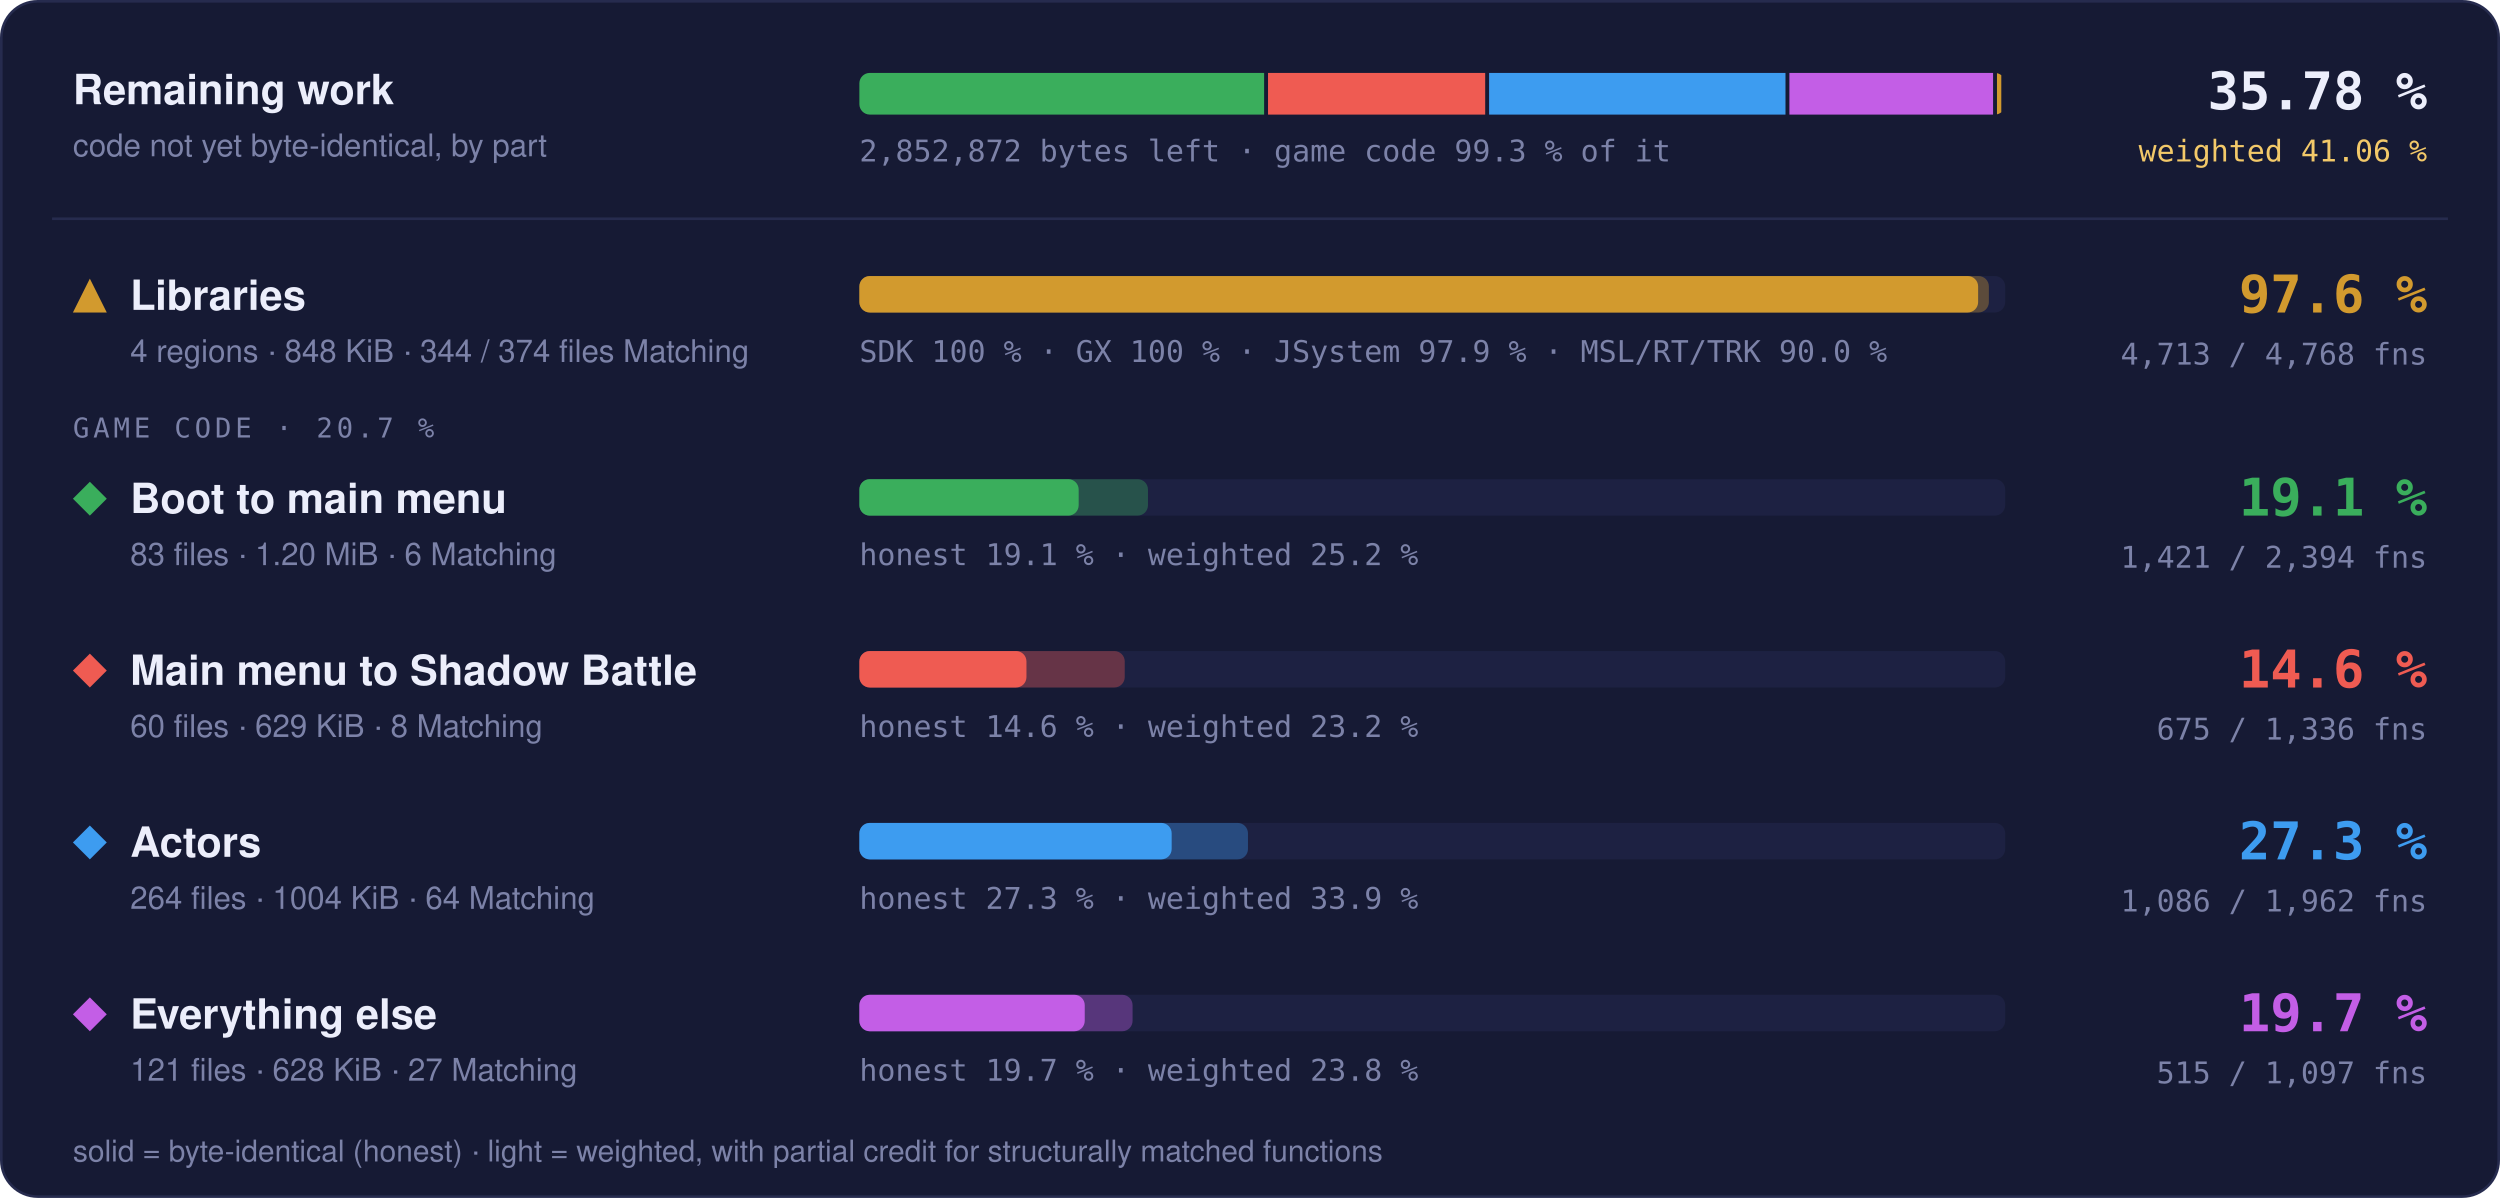
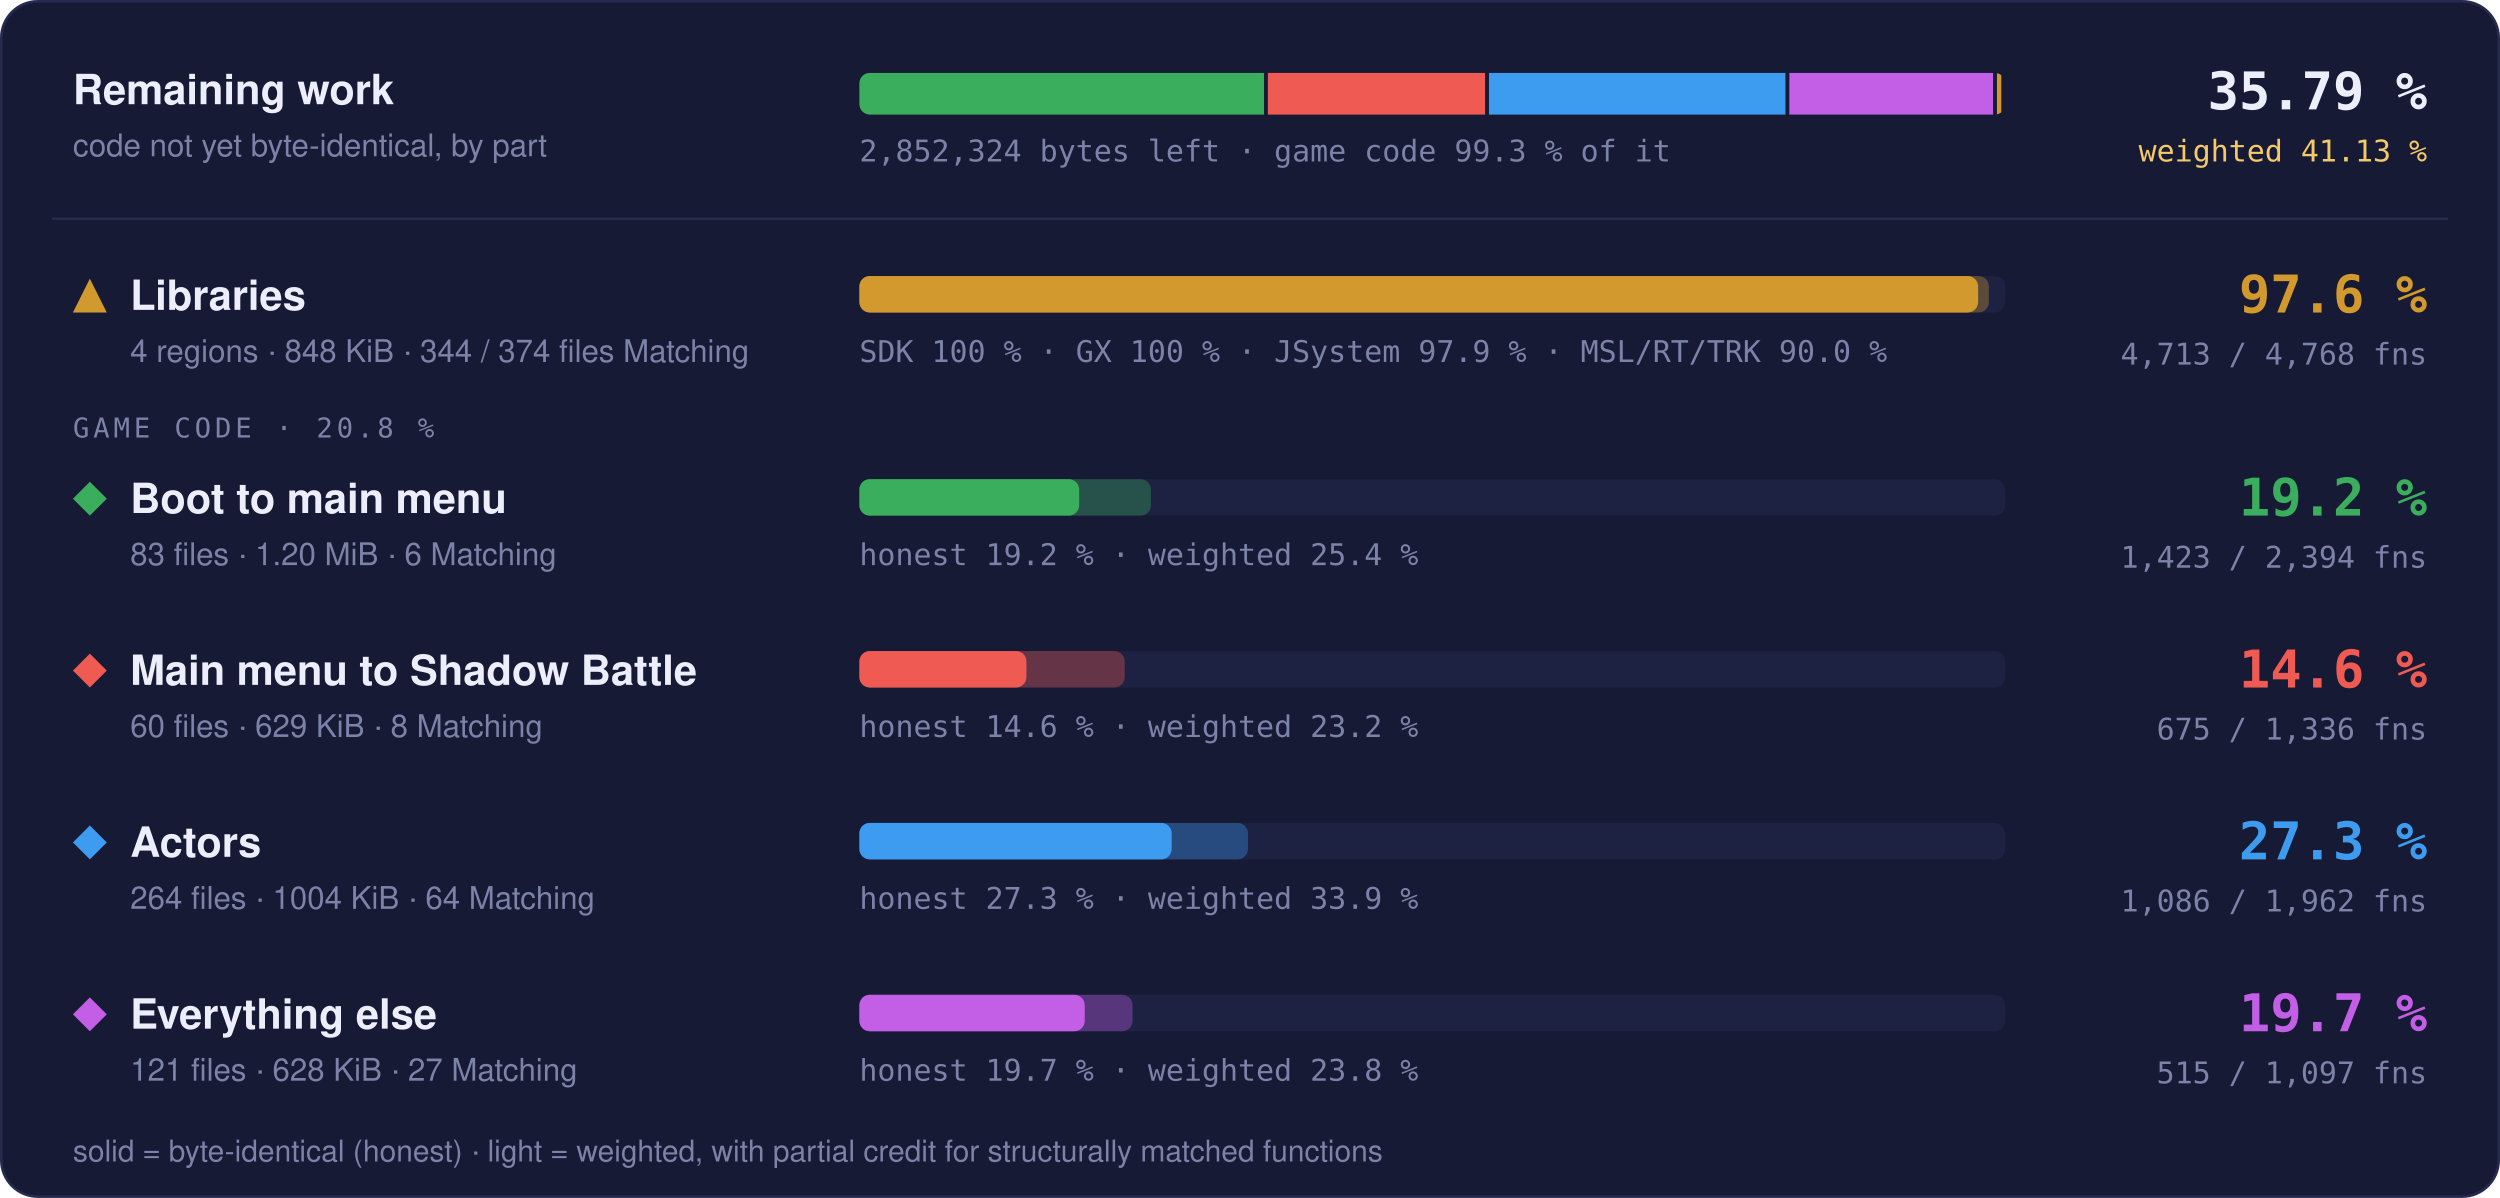
- <svg xmlns="http://www.w3.org/2000/svg" width="960" height="460" viewBox="0 0 960 460" role="img" aria-label="Progress overview: Libraries 97.6 % of code, 4713 of 4768 functions; Boot to main menu 19.1 % of code, 1421 of 2394 functions; Main menu to Shadow Battle 14.6 % of code, 675 of 1336 functions; Actors 27.3 % of code, 1086 of 1962 functions; Everything else 19.7 % of code, 515 of 1097 functions">
+ <svg xmlns="http://www.w3.org/2000/svg" width="960" height="460" viewBox="0 0 960 460" role="img" aria-label="Progress overview: Libraries 97.6 % of code, 4713 of 4768 functions; Boot to main menu 19.2 % of code, 1423 of 2394 functions; Main menu to Shadow Battle 14.6 % of code, 675 of 1336 functions; Actors 27.3 % of code, 1086 of 1962 functions; Everything else 19.7 % of code, 515 of 1097 functions">
  <style>text { font-family: -apple-system, BlinkMacSystemFont, 'Segoe UI', Helvetica, Arial, sans-serif; } .mono { font-family: ui-monospace, SFMono-Regular, 'SF Mono', Menlo, Consolas, monospace; } .grow { transform-box: fill-box; transform-origin: 0 50%; animation: grow 1.4s cubic-bezier(.2,.8,.2,1) both; } @keyframes grow { from { transform: scaleX(0); } } @media (prefers-reduced-motion: reduce) { * { animation: none !important; } }</style>
  <rect x="0.5" y="0.5" width="959" height="459" rx="14" fill="#161a34" stroke="#262b4e" />
  <text x="28" y="40" font-size="16" font-weight="700" fill="#eceefb">Remaining work</text>
  <text x="28" y="60" font-size="12" fill="#7c82a8">code not yet byte-identical, by part</text>
  <clipPath id="rw">
    <rect x="330" y="28" width="440" height="16" rx="4" />
  </clipPath>
  <g clip-path="url(#rw)">
-     <rect class="grow" x="330.00" y="28" width="155.42" height="16" fill="#3aae5c" />
-     <rect class="grow" x="486.92" y="28" width="83.39" height="16" fill="#ef5b52" />
-     <rect class="grow" x="571.81" y="28" width="113.82" height="16" fill="#3d9cf0" />
-     <rect class="grow" x="687.13" y="28" width="78.21" height="16" fill="#c35ee6" />
-     <rect class="grow" x="766.84" y="28" width="1.66" height="16" fill="#d29a2e" />
+     <rect class="grow" x="330.00" y="28" width="155.37" height="16" fill="#3aae5c" />
+     <rect class="grow" x="486.87" y="28" width="83.40" height="16" fill="#ef5b52" />
+     <rect class="grow" x="571.77" y="28" width="113.84" height="16" fill="#3d9cf0" />
+     <rect class="grow" x="687.11" y="28" width="78.22" height="16" fill="#c35ee6" />
+     <rect class="grow" x="766.83" y="28" width="1.67" height="16" fill="#d29a2e" />
  </g>
-   <text x="330" y="62" class="mono" font-size="11.5" fill="#7c82a8">2,852,872 bytes left · game code 99.3 % of it</text>
-   <text x="932" y="42" text-anchor="end" class="mono" font-size="20" font-weight="700" fill="#eceefb">35.78 %</text>
-   <text x="932" y="62" text-anchor="end" class="mono" font-size="11.5" fill="#f3c969">weighted 41.06 %</text>
+   <text x="330" y="62" class="mono" font-size="11.5" fill="#7c82a8">2,852,324 bytes left · game code 99.3 % of it</text>
+   <text x="932" y="42" text-anchor="end" class="mono" font-size="20" font-weight="700" fill="#eceefb">35.79 %</text>
+   <text x="932" y="62" text-anchor="end" class="mono" font-size="11.5" fill="#f3c969">weighted 41.13 %</text>
  <line x1="20" x2="940" y1="84" y2="84" stroke="#262b4e" />
  <g fill="#d29a2e">
    <path d="M34.5 107L41 120L28 120Z" />
  </g>
  <text x="50" y="119" font-size="16" font-weight="700" fill="#eceefb">Libraries</text>
  <text x="50" y="139" font-size="12" fill="#7c82a8">4 regions · 848 KiB · 344 / 374 files Matching</text>
  <rect x="330" y="106" width="440" height="14" rx="4" fill="#1d2142" />
  <rect class="grow" style="animation-delay:0.0s" x="330" y="106" width="433.73" height="14" rx="4" fill="#d29a2e" fill-opacity="0.35" />
  <rect class="grow" style="animation-delay:0.0s" x="330" y="106" width="429.60" height="14" rx="4" fill="#d29a2e" />
  <text x="330" y="139" class="mono" font-size="11.5" fill="#7c82a8">SDK 100 % · GX 100 % · JSystem 97.9 % · MSL/RT/TRK 90.0 %</text>
  <text x="932" y="120" text-anchor="end" class="mono" font-size="20" font-weight="700" fill="#d29a2e">97.6 %</text>
  <text x="932" y="140" text-anchor="end" class="mono" font-size="11.5" fill="#7c82a8">4,713 / 4,768 fns</text>
-   <text x="28" y="168" class="mono" font-size="10.5" letter-spacing="0.14em" fill="#7c82a8">GAME CODE · 20.7 %</text>
+   <text x="28" y="168" class="mono" font-size="10.5" letter-spacing="0.14em" fill="#7c82a8">GAME CODE · 20.8 %</text>
  <g fill="#3aae5c">
    <path d="M34.5 185L41 191.5L34.5 198L28 191.5Z" />
  </g>
  <text x="50" y="197" font-size="16" font-weight="700" fill="#eceefb">Boot to main menu</text>
  <text x="50" y="217" font-size="12" fill="#7c82a8">83 files · 1.20 MiB · 6 Matching</text>
  <rect x="330" y="184" width="440" height="14" rx="4" fill="#1d2142" />
-   <rect class="grow" style="animation-delay:0.1s" x="330" y="184" width="110.82" height="14" rx="4" fill="#3aae5c" fill-opacity="0.35" />
-   <rect class="grow" style="animation-delay:0.1s" x="330" y="184" width="84.21" height="14" rx="4" fill="#3aae5c" />
-   <text x="330" y="217" class="mono" font-size="11.5" fill="#7c82a8">honest 19.1 % · weighted 25.2 %</text>
-   <text x="932" y="198" text-anchor="end" class="mono" font-size="20" font-weight="700" fill="#3aae5c">19.1 %</text>
-   <text x="932" y="218" text-anchor="end" class="mono" font-size="11.5" fill="#7c82a8">1,421 / 2,394 fns</text>
+   <rect class="grow" style="animation-delay:0.1s" x="330" y="184" width="111.95" height="14" rx="4" fill="#3aae5c" fill-opacity="0.35" />
+   <rect class="grow" style="animation-delay:0.1s" x="330" y="184" width="84.40" height="14" rx="4" fill="#3aae5c" />
+   <text x="330" y="217" class="mono" font-size="11.5" fill="#7c82a8">honest 19.2 % · weighted 25.4 %</text>
+   <text x="932" y="198" text-anchor="end" class="mono" font-size="20" font-weight="700" fill="#3aae5c">19.2 %</text>
+   <text x="932" y="218" text-anchor="end" class="mono" font-size="11.5" fill="#7c82a8">1,423 / 2,394 fns</text>
  <g fill="#ef5b52">
    <path d="M34.5 251L41 257.5L34.5 264L28 257.5Z" />
  </g>
  <text x="50" y="263" font-size="16" font-weight="700" fill="#eceefb">Main menu to Shadow Battle</text>
  <text x="50" y="283" font-size="12" fill="#7c82a8">60 files · 629 KiB · 8 Matching</text>
  <rect x="330" y="250" width="440" height="14" rx="4" fill="#1d2142" />
  <rect class="grow" style="animation-delay:0.2s" x="330" y="250" width="101.90" height="14" rx="4" fill="#ef5b52" fill-opacity="0.35" />
  <rect class="grow" style="animation-delay:0.2s" x="330" y="250" width="64.16" height="14" rx="4" fill="#ef5b52" />
  <text x="330" y="283" class="mono" font-size="11.5" fill="#7c82a8">honest 14.6 % · weighted 23.2 %</text>
  <text x="932" y="264" text-anchor="end" class="mono" font-size="20" font-weight="700" fill="#ef5b52">14.6 %</text>
  <text x="932" y="284" text-anchor="end" class="mono" font-size="11.5" fill="#7c82a8">675 / 1,336 fns</text>
  <g fill="#3d9cf0">
    <path d="M34.5 317L41 323.5L34.5 330L28 323.5Z" />
  </g>
  <text x="50" y="329" font-size="16" font-weight="700" fill="#eceefb">Actors</text>
  <text x="50" y="349" font-size="12" fill="#7c82a8">264 files · 1004 KiB · 64 Matching</text>
  <rect x="330" y="316" width="440" height="14" rx="4" fill="#1d2142" />
  <rect class="grow" style="animation-delay:0.3s" x="330" y="316" width="149.22" height="14" rx="4" fill="#3d9cf0" fill-opacity="0.35" />
  <rect class="grow" style="animation-delay:0.3s" x="330" y="316" width="119.92" height="14" rx="4" fill="#3d9cf0" />
  <text x="330" y="349" class="mono" font-size="11.5" fill="#7c82a8">honest 27.3 % · weighted 33.9 %</text>
  <text x="932" y="330" text-anchor="end" class="mono" font-size="20" font-weight="700" fill="#3d9cf0">27.3 %</text>
  <text x="932" y="350" text-anchor="end" class="mono" font-size="11.5" fill="#7c82a8">1,086 / 1,962 fns</text>
  <g fill="#c35ee6">
    <path d="M34.5 383L41 389.5L34.5 396L28 389.5Z" />
  </g>
  <text x="50" y="395" font-size="16" font-weight="700" fill="#eceefb">Everything else</text>
  <text x="50" y="415" font-size="12" fill="#7c82a8">121 files · 628 KiB · 27 Matching</text>
  <rect x="330" y="382" width="440" height="14" rx="4" fill="#1d2142" />
  <rect class="grow" style="animation-delay:0.4s" x="330" y="382" width="104.91" height="14" rx="4" fill="#c35ee6" fill-opacity="0.35" />
  <rect class="grow" style="animation-delay:0.4s" x="330" y="382" width="86.54" height="14" rx="4" fill="#c35ee6" />
  <text x="330" y="415" class="mono" font-size="11.5" fill="#7c82a8">honest 19.7 % · weighted 23.8 %</text>
  <text x="932" y="396" text-anchor="end" class="mono" font-size="20" font-weight="700" fill="#c35ee6">19.7 %</text>
  <text x="932" y="416" text-anchor="end" class="mono" font-size="11.5" fill="#7c82a8">515 / 1,097 fns</text>
  <text x="28" y="446" font-size="11.5" fill="#7c82a8">solid = byte-identical (honest) · light = weighted, with partial credit for structurally matched functions</text>
</svg>
